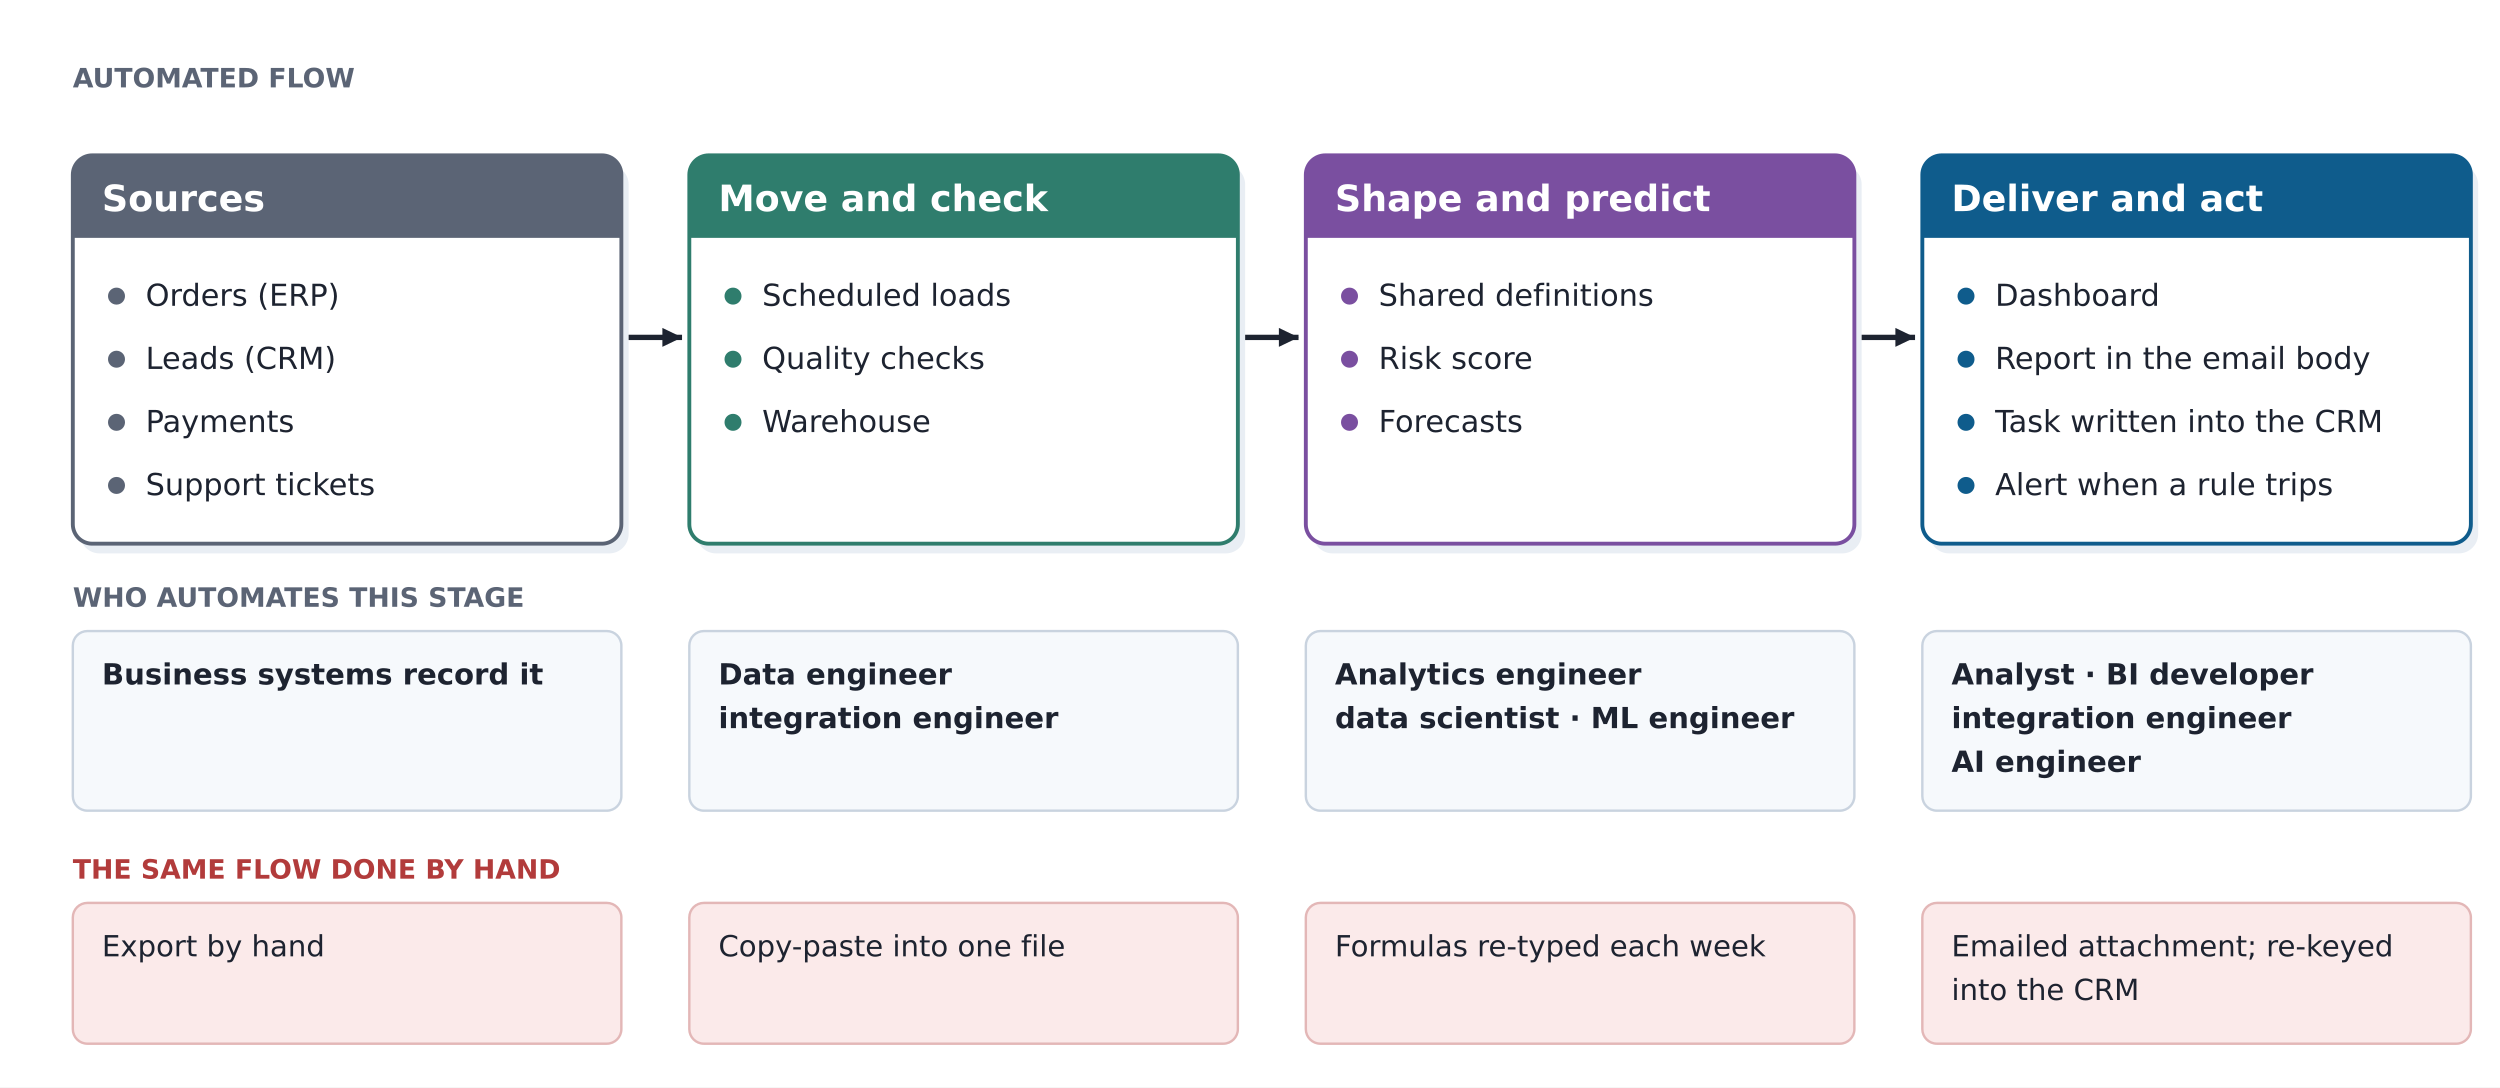
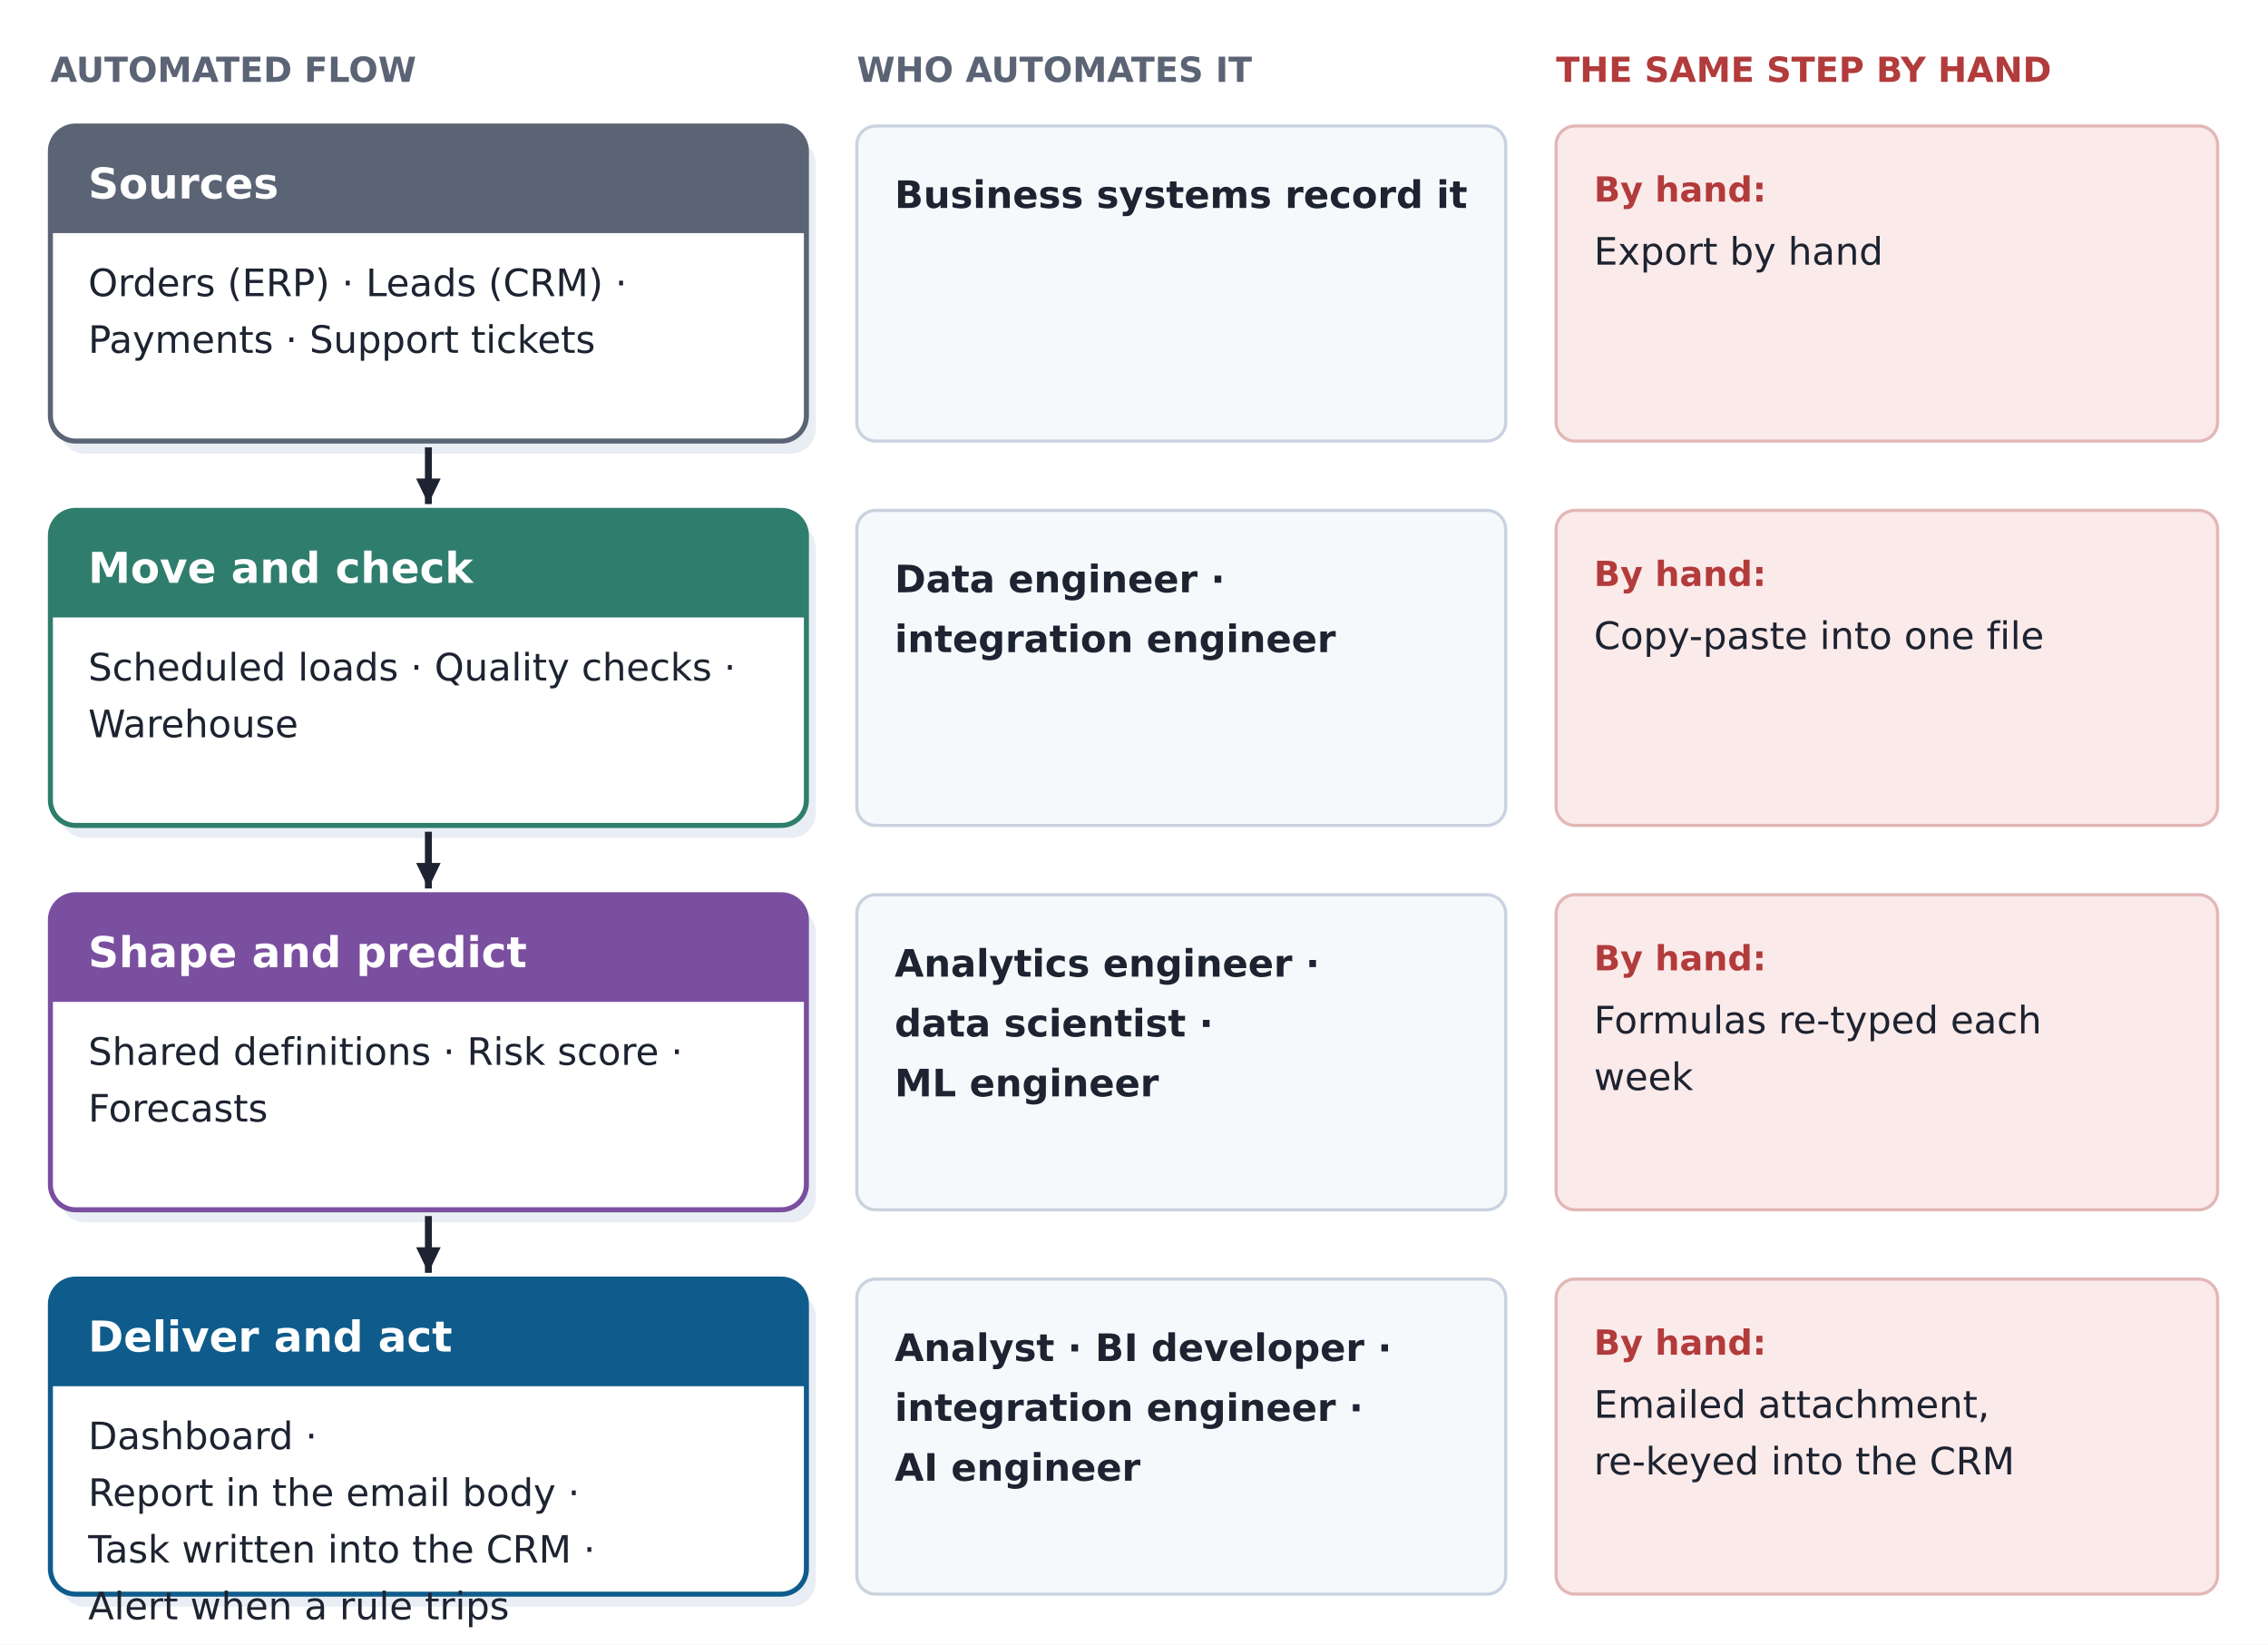
- <svg xmlns="http://www.w3.org/2000/svg" width="1030" height="448" viewBox="0 0 1030 448" font-family="DejaVu Sans, Arial, sans-serif">
-   <rect width="1030" height="448" fill="#ffffff" />
-   <text x="30" y="36" font-size="11" fill="#5b6475" font-weight="bold" text-anchor="start">AUTOMATED FLOW</text>
-   <rect x="33" y="68" width="226" height="160" rx="8" fill="#e9eef4" stroke="none" stroke-width="1" />
-   <rect x="30" y="64" width="226" height="160" rx="8" fill="#fff" stroke="#5b6475" stroke-width="1.6" />
-   <path d="M30,72 a8,8 0 0 1 8,-8 H248 a8,8 0 0 1 8,8 V98 H30 Z" fill="#5b6475" />
-   <text x="42" y="87" font-size="15" fill="#fff" font-weight="bold" text-anchor="start" font-family="Poppins, DejaVu Sans, sans-serif">Sources</text>
-   <circle cx="48" cy="122" r="3.5" fill="#5b6475" />
-   <text x="60" y="126" font-size="12.5" fill="#1d2330" font-weight="normal" text-anchor="start">Orders (ERP)</text>
-   <circle cx="48" cy="148" r="3.5" fill="#5b6475" />
-   <text x="60" y="152" font-size="12.5" fill="#1d2330" font-weight="normal" text-anchor="start">Leads (CRM)</text>
-   <circle cx="48" cy="174" r="3.5" fill="#5b6475" />
-   <text x="60" y="178" font-size="12.5" fill="#1d2330" font-weight="normal" text-anchor="start">Payments</text>
-   <circle cx="48" cy="200" r="3.5" fill="#5b6475" />
-   <text x="60" y="204" font-size="12.5" fill="#1d2330" font-weight="normal" text-anchor="start">Support tickets</text>
-   <path d="M259,139 L281,139" fill="none" stroke="#1d2330" stroke-width="2.2" stroke-linejoin="round" />
-   <path d="M281,139 L272.9,142.9 L272.9,135.1 Z" fill="#1d2330" />
-   <rect x="287" y="68" width="226" height="160" rx="8" fill="#e9eef4" stroke="none" stroke-width="1" />
-   <rect x="284" y="64" width="226" height="160" rx="8" fill="#fff" stroke="#2f7d6d" stroke-width="1.6" />
-   <path d="M284,72 a8,8 0 0 1 8,-8 H502 a8,8 0 0 1 8,8 V98 H284 Z" fill="#2f7d6d" />
-   <text x="296" y="87" font-size="15" fill="#fff" font-weight="bold" text-anchor="start" font-family="Poppins, DejaVu Sans, sans-serif">Move and check</text>
-   <circle cx="302" cy="122" r="3.5" fill="#2f7d6d" />
-   <text x="314" y="126" font-size="12.5" fill="#1d2330" font-weight="normal" text-anchor="start">Scheduled loads</text>
-   <circle cx="302" cy="148" r="3.5" fill="#2f7d6d" />
-   <text x="314" y="152" font-size="12.5" fill="#1d2330" font-weight="normal" text-anchor="start">Quality checks</text>
-   <circle cx="302" cy="174" r="3.5" fill="#2f7d6d" />
-   <text x="314" y="178" font-size="12.5" fill="#1d2330" font-weight="normal" text-anchor="start">Warehouse</text>
-   <path d="M513,139 L535,139" fill="none" stroke="#1d2330" stroke-width="2.2" stroke-linejoin="round" />
-   <path d="M535,139 L526.9,142.9 L526.9,135.1 Z" fill="#1d2330" />
-   <rect x="541" y="68" width="226" height="160" rx="8" fill="#e9eef4" stroke="none" stroke-width="1" />
-   <rect x="538" y="64" width="226" height="160" rx="8" fill="#fff" stroke="#7a4fa0" stroke-width="1.6" />
-   <path d="M538,72 a8,8 0 0 1 8,-8 H756 a8,8 0 0 1 8,8 V98 H538 Z" fill="#7a4fa0" />
-   <text x="550" y="87" font-size="15" fill="#fff" font-weight="bold" text-anchor="start" font-family="Poppins, DejaVu Sans, sans-serif">Shape and predict</text>
-   <circle cx="556" cy="122" r="3.5" fill="#7a4fa0" />
-   <text x="568" y="126" font-size="12.5" fill="#1d2330" font-weight="normal" text-anchor="start">Shared definitions</text>
-   <circle cx="556" cy="148" r="3.5" fill="#7a4fa0" />
-   <text x="568" y="152" font-size="12.5" fill="#1d2330" font-weight="normal" text-anchor="start">Risk score</text>
-   <circle cx="556" cy="174" r="3.5" fill="#7a4fa0" />
-   <text x="568" y="178" font-size="12.5" fill="#1d2330" font-weight="normal" text-anchor="start">Forecasts</text>
-   <path d="M767,139 L789,139" fill="none" stroke="#1d2330" stroke-width="2.2" stroke-linejoin="round" />
-   <path d="M789,139 L780.9,142.9 L780.9,135.1 Z" fill="#1d2330" />
-   <rect x="795" y="68" width="226" height="160" rx="8" fill="#e9eef4" stroke="none" stroke-width="1" />
-   <rect x="792" y="64" width="226" height="160" rx="8" fill="#fff" stroke="#0f5c8c" stroke-width="1.6" />
-   <path d="M792,72 a8,8 0 0 1 8,-8 H1010 a8,8 0 0 1 8,8 V98 H792 Z" fill="#0f5c8c" />
-   <text x="804" y="87" font-size="15" fill="#fff" font-weight="bold" text-anchor="start" font-family="Poppins, DejaVu Sans, sans-serif">Deliver and act</text>
-   <circle cx="810" cy="122" r="3.5" fill="#0f5c8c" />
-   <text x="822" y="126" font-size="12.5" fill="#1d2330" font-weight="normal" text-anchor="start">Dashboard</text>
-   <circle cx="810" cy="148" r="3.5" fill="#0f5c8c" />
-   <text x="822" y="152" font-size="12.5" fill="#1d2330" font-weight="normal" text-anchor="start">Report in the email body</text>
-   <circle cx="810" cy="174" r="3.5" fill="#0f5c8c" />
-   <text x="822" y="178" font-size="12.5" fill="#1d2330" font-weight="normal" text-anchor="start">Task written into the CRM</text>
-   <circle cx="810" cy="200" r="3.5" fill="#0f5c8c" />
-   <text x="822" y="204" font-size="12.5" fill="#1d2330" font-weight="normal" text-anchor="start">Alert when a rule trips</text>
-   <text x="30" y="250" font-size="11" fill="#5b6475" font-weight="bold" text-anchor="start">WHO AUTOMATES THIS STAGE</text>
-   <rect x="30" y="260" width="226" height="74" rx="6" fill="#f6f9fc" stroke="#c9d3df" stroke-width="1" />
-   <text x="42" y="282" font-size="12" fill="#1d2330" font-weight="bold" text-anchor="start">Business systems record it</text>
-   <rect x="284" y="260" width="226" height="74" rx="6" fill="#f6f9fc" stroke="#c9d3df" stroke-width="1" />
-   <text x="296" y="282" font-size="12" fill="#1d2330" font-weight="bold" text-anchor="start">Data engineer</text>
-   <text x="296" y="300" font-size="12" fill="#1d2330" font-weight="bold" text-anchor="start">integration engineer</text>
-   <rect x="538" y="260" width="226" height="74" rx="6" fill="#f6f9fc" stroke="#c9d3df" stroke-width="1" />
-   <text x="550" y="282" font-size="12" fill="#1d2330" font-weight="bold" text-anchor="start">Analytics engineer</text>
-   <text x="550" y="300" font-size="12" fill="#1d2330" font-weight="bold" text-anchor="start">data scientist · ML engineer</text>
-   <rect x="792" y="260" width="226" height="74" rx="6" fill="#f6f9fc" stroke="#c9d3df" stroke-width="1" />
-   <text x="804" y="282" font-size="12" fill="#1d2330" font-weight="bold" text-anchor="start">Analyst · BI developer</text>
-   <text x="804" y="300" font-size="12" fill="#1d2330" font-weight="bold" text-anchor="start">integration engineer</text>
-   <text x="804" y="318" font-size="12" fill="#1d2330" font-weight="bold" text-anchor="start">AI engineer</text>
-   <text x="30" y="362" font-size="11" fill="#b23b3b" font-weight="bold" text-anchor="start">THE SAME FLOW DONE BY HAND</text>
-   <rect x="30" y="372" width="226" height="58" rx="6" fill="#fbeaea" stroke="#e3b7b7" stroke-width="1" />
-   <text x="42" y="394" font-size="12" fill="#1d2330" font-weight="normal" text-anchor="start">Export by hand</text>
-   <rect x="284" y="372" width="226" height="58" rx="6" fill="#fbeaea" stroke="#e3b7b7" stroke-width="1" />
-   <text x="296" y="394" font-size="12" fill="#1d2330" font-weight="normal" text-anchor="start">Copy-paste into one file</text>
-   <rect x="538" y="372" width="226" height="58" rx="6" fill="#fbeaea" stroke="#e3b7b7" stroke-width="1" />
-   <text x="550" y="394" font-size="12" fill="#1d2330" font-weight="normal" text-anchor="start">Formulas re-typed each week</text>
-   <rect x="792" y="372" width="226" height="58" rx="6" fill="#fbeaea" stroke="#e3b7b7" stroke-width="1" />
-   <text x="804" y="394" font-size="12" fill="#1d2330" font-weight="normal" text-anchor="start">Emailed attachment; re-keyed</text>
-   <text x="804" y="412" font-size="12" fill="#1d2330" font-weight="normal" text-anchor="start">into the CRM</text>
+ <svg xmlns="http://www.w3.org/2000/svg" width="720" height="522" viewBox="0 0 720 522" font-family="DejaVu Sans, Arial, sans-serif">
+   <rect width="720" height="522" fill="#ffffff" />
+   <text x="16" y="26" font-size="11" fill="#5b6475" font-weight="bold" text-anchor="start">AUTOMATED FLOW</text>
+   <text x="272" y="26" font-size="11" fill="#5b6475" font-weight="bold" text-anchor="start">WHO AUTOMATES IT</text>
+   <text x="494" y="26" font-size="11" fill="#b23b3b" font-weight="bold" text-anchor="start">THE SAME STEP BY HAND</text>
+   <rect x="19" y="44" width="240" height="100" rx="8" fill="#e9eef4" stroke="none" stroke-width="1" />
+   <rect x="16" y="40" width="240" height="100" rx="8" fill="#fff" stroke="#5b6475" stroke-width="1.6" />
+   <path d="M16,48 a8,8 0 0 1 8,-8 H248 a8,8 0 0 1 8,8 V74 H16 Z" fill="#5b6475" />
+   <text x="28" y="63" font-size="13.5" fill="#fff" font-weight="bold" text-anchor="start" font-family="Poppins, DejaVu Sans, sans-serif">Sources</text>
+   <text x="28" y="94" font-size="12" fill="#1d2330" font-weight="normal" text-anchor="start">Orders (ERP) · Leads (CRM) ·</text>
+   <text x="28" y="112" font-size="12" fill="#1d2330" font-weight="normal" text-anchor="start">Payments · Support tickets</text>
+   <rect x="272" y="40" width="206" height="100" rx="6" fill="#f6f9fc" stroke="#c9d3df" stroke-width="1" />
+   <text x="284" y="66" font-size="12" fill="#1d2330" font-weight="bold" text-anchor="start">Business systems record it</text>
+   <rect x="494" y="40" width="210" height="100" rx="6" fill="#fbeaea" stroke="#e3b7b7" stroke-width="1" />
+   <text x="506" y="64" font-size="11" fill="#b23b3b" font-weight="bold" text-anchor="start">By hand:</text>
+   <text x="506" y="84" font-size="12" fill="#1d2330" font-weight="normal" text-anchor="start">Export by hand</text>
+   <path d="M136.0,142 L136.0,160" fill="none" stroke="#1d2330" stroke-width="2.2" stroke-linejoin="round" />
+   <path d="M136.0,160 L132.1,151.9 L139.9,151.9 Z" fill="#1d2330" />
+   <rect x="19" y="166" width="240" height="100" rx="8" fill="#e9eef4" stroke="none" stroke-width="1" />
+   <rect x="16" y="162" width="240" height="100" rx="8" fill="#fff" stroke="#2f7d6d" stroke-width="1.6" />
+   <path d="M16,170 a8,8 0 0 1 8,-8 H248 a8,8 0 0 1 8,8 V196 H16 Z" fill="#2f7d6d" />
+   <text x="28" y="185" font-size="13.5" fill="#fff" font-weight="bold" text-anchor="start" font-family="Poppins, DejaVu Sans, sans-serif">Move and check</text>
+   <text x="28" y="216" font-size="12" fill="#1d2330" font-weight="normal" text-anchor="start">Scheduled loads · Quality checks ·</text>
+   <text x="28" y="234" font-size="12" fill="#1d2330" font-weight="normal" text-anchor="start">Warehouse</text>
+   <rect x="272" y="162" width="206" height="100" rx="6" fill="#f6f9fc" stroke="#c9d3df" stroke-width="1" />
+   <text x="284" y="188" font-size="12" fill="#1d2330" font-weight="bold" text-anchor="start">Data engineer ·</text>
+   <text x="284" y="207" font-size="12" fill="#1d2330" font-weight="bold" text-anchor="start">integration engineer</text>
+   <rect x="494" y="162" width="210" height="100" rx="6" fill="#fbeaea" stroke="#e3b7b7" stroke-width="1" />
+   <text x="506" y="186" font-size="11" fill="#b23b3b" font-weight="bold" text-anchor="start">By hand:</text>
+   <text x="506" y="206" font-size="12" fill="#1d2330" font-weight="normal" text-anchor="start">Copy-paste into one file</text>
+   <path d="M136.0,264 L136.0,282" fill="none" stroke="#1d2330" stroke-width="2.2" stroke-linejoin="round" />
+   <path d="M136.0,282 L132.1,273.9 L139.9,273.9 Z" fill="#1d2330" />
+   <rect x="19" y="288" width="240" height="100" rx="8" fill="#e9eef4" stroke="none" stroke-width="1" />
+   <rect x="16" y="284" width="240" height="100" rx="8" fill="#fff" stroke="#7a4fa0" stroke-width="1.6" />
+   <path d="M16,292 a8,8 0 0 1 8,-8 H248 a8,8 0 0 1 8,8 V318 H16 Z" fill="#7a4fa0" />
+   <text x="28" y="307" font-size="13.5" fill="#fff" font-weight="bold" text-anchor="start" font-family="Poppins, DejaVu Sans, sans-serif">Shape and predict</text>
+   <text x="28" y="338" font-size="12" fill="#1d2330" font-weight="normal" text-anchor="start">Shared definitions · Risk score ·</text>
+   <text x="28" y="356" font-size="12" fill="#1d2330" font-weight="normal" text-anchor="start">Forecasts</text>
+   <rect x="272" y="284" width="206" height="100" rx="6" fill="#f6f9fc" stroke="#c9d3df" stroke-width="1" />
+   <text x="284" y="310" font-size="12" fill="#1d2330" font-weight="bold" text-anchor="start">Analytics engineer ·</text>
+   <text x="284" y="329" font-size="12" fill="#1d2330" font-weight="bold" text-anchor="start">data scientist ·</text>
+   <text x="284" y="348" font-size="12" fill="#1d2330" font-weight="bold" text-anchor="start">ML engineer</text>
+   <rect x="494" y="284" width="210" height="100" rx="6" fill="#fbeaea" stroke="#e3b7b7" stroke-width="1" />
+   <text x="506" y="308" font-size="11" fill="#b23b3b" font-weight="bold" text-anchor="start">By hand:</text>
+   <text x="506" y="328" font-size="12" fill="#1d2330" font-weight="normal" text-anchor="start">Formulas re-typed each</text>
+   <text x="506" y="346" font-size="12" fill="#1d2330" font-weight="normal" text-anchor="start">week</text>
+   <path d="M136.0,386 L136.0,404" fill="none" stroke="#1d2330" stroke-width="2.2" stroke-linejoin="round" />
+   <path d="M136.0,404 L132.1,395.9 L139.9,395.9 Z" fill="#1d2330" />
+   <rect x="19" y="410" width="240" height="100" rx="8" fill="#e9eef4" stroke="none" stroke-width="1" />
+   <rect x="16" y="406" width="240" height="100" rx="8" fill="#fff" stroke="#0f5c8c" stroke-width="1.6" />
+   <path d="M16,414 a8,8 0 0 1 8,-8 H248 a8,8 0 0 1 8,8 V440 H16 Z" fill="#0f5c8c" />
+   <text x="28" y="429" font-size="13.5" fill="#fff" font-weight="bold" text-anchor="start" font-family="Poppins, DejaVu Sans, sans-serif">Deliver and act</text>
+   <text x="28" y="460" font-size="12" fill="#1d2330" font-weight="normal" text-anchor="start">Dashboard ·</text>
+   <text x="28" y="478" font-size="12" fill="#1d2330" font-weight="normal" text-anchor="start">Report in the email body ·</text>
+   <text x="28" y="496" font-size="12" fill="#1d2330" font-weight="normal" text-anchor="start">Task written into the CRM ·</text>
+   <text x="28" y="514" font-size="12" fill="#1d2330" font-weight="normal" text-anchor="start">Alert when a rule trips</text>
+   <rect x="272" y="406" width="206" height="100" rx="6" fill="#f6f9fc" stroke="#c9d3df" stroke-width="1" />
+   <text x="284" y="432" font-size="12" fill="#1d2330" font-weight="bold" text-anchor="start">Analyst · BI developer ·</text>
+   <text x="284" y="451" font-size="12" fill="#1d2330" font-weight="bold" text-anchor="start">integration engineer ·</text>
+   <text x="284" y="470" font-size="12" fill="#1d2330" font-weight="bold" text-anchor="start">AI engineer</text>
+   <rect x="494" y="406" width="210" height="100" rx="6" fill="#fbeaea" stroke="#e3b7b7" stroke-width="1" />
+   <text x="506" y="430" font-size="11" fill="#b23b3b" font-weight="bold" text-anchor="start">By hand:</text>
+   <text x="506" y="450" font-size="12" fill="#1d2330" font-weight="normal" text-anchor="start">Emailed attachment,</text>
+   <text x="506" y="468" font-size="12" fill="#1d2330" font-weight="normal" text-anchor="start">re-keyed into the CRM</text>
</svg>
